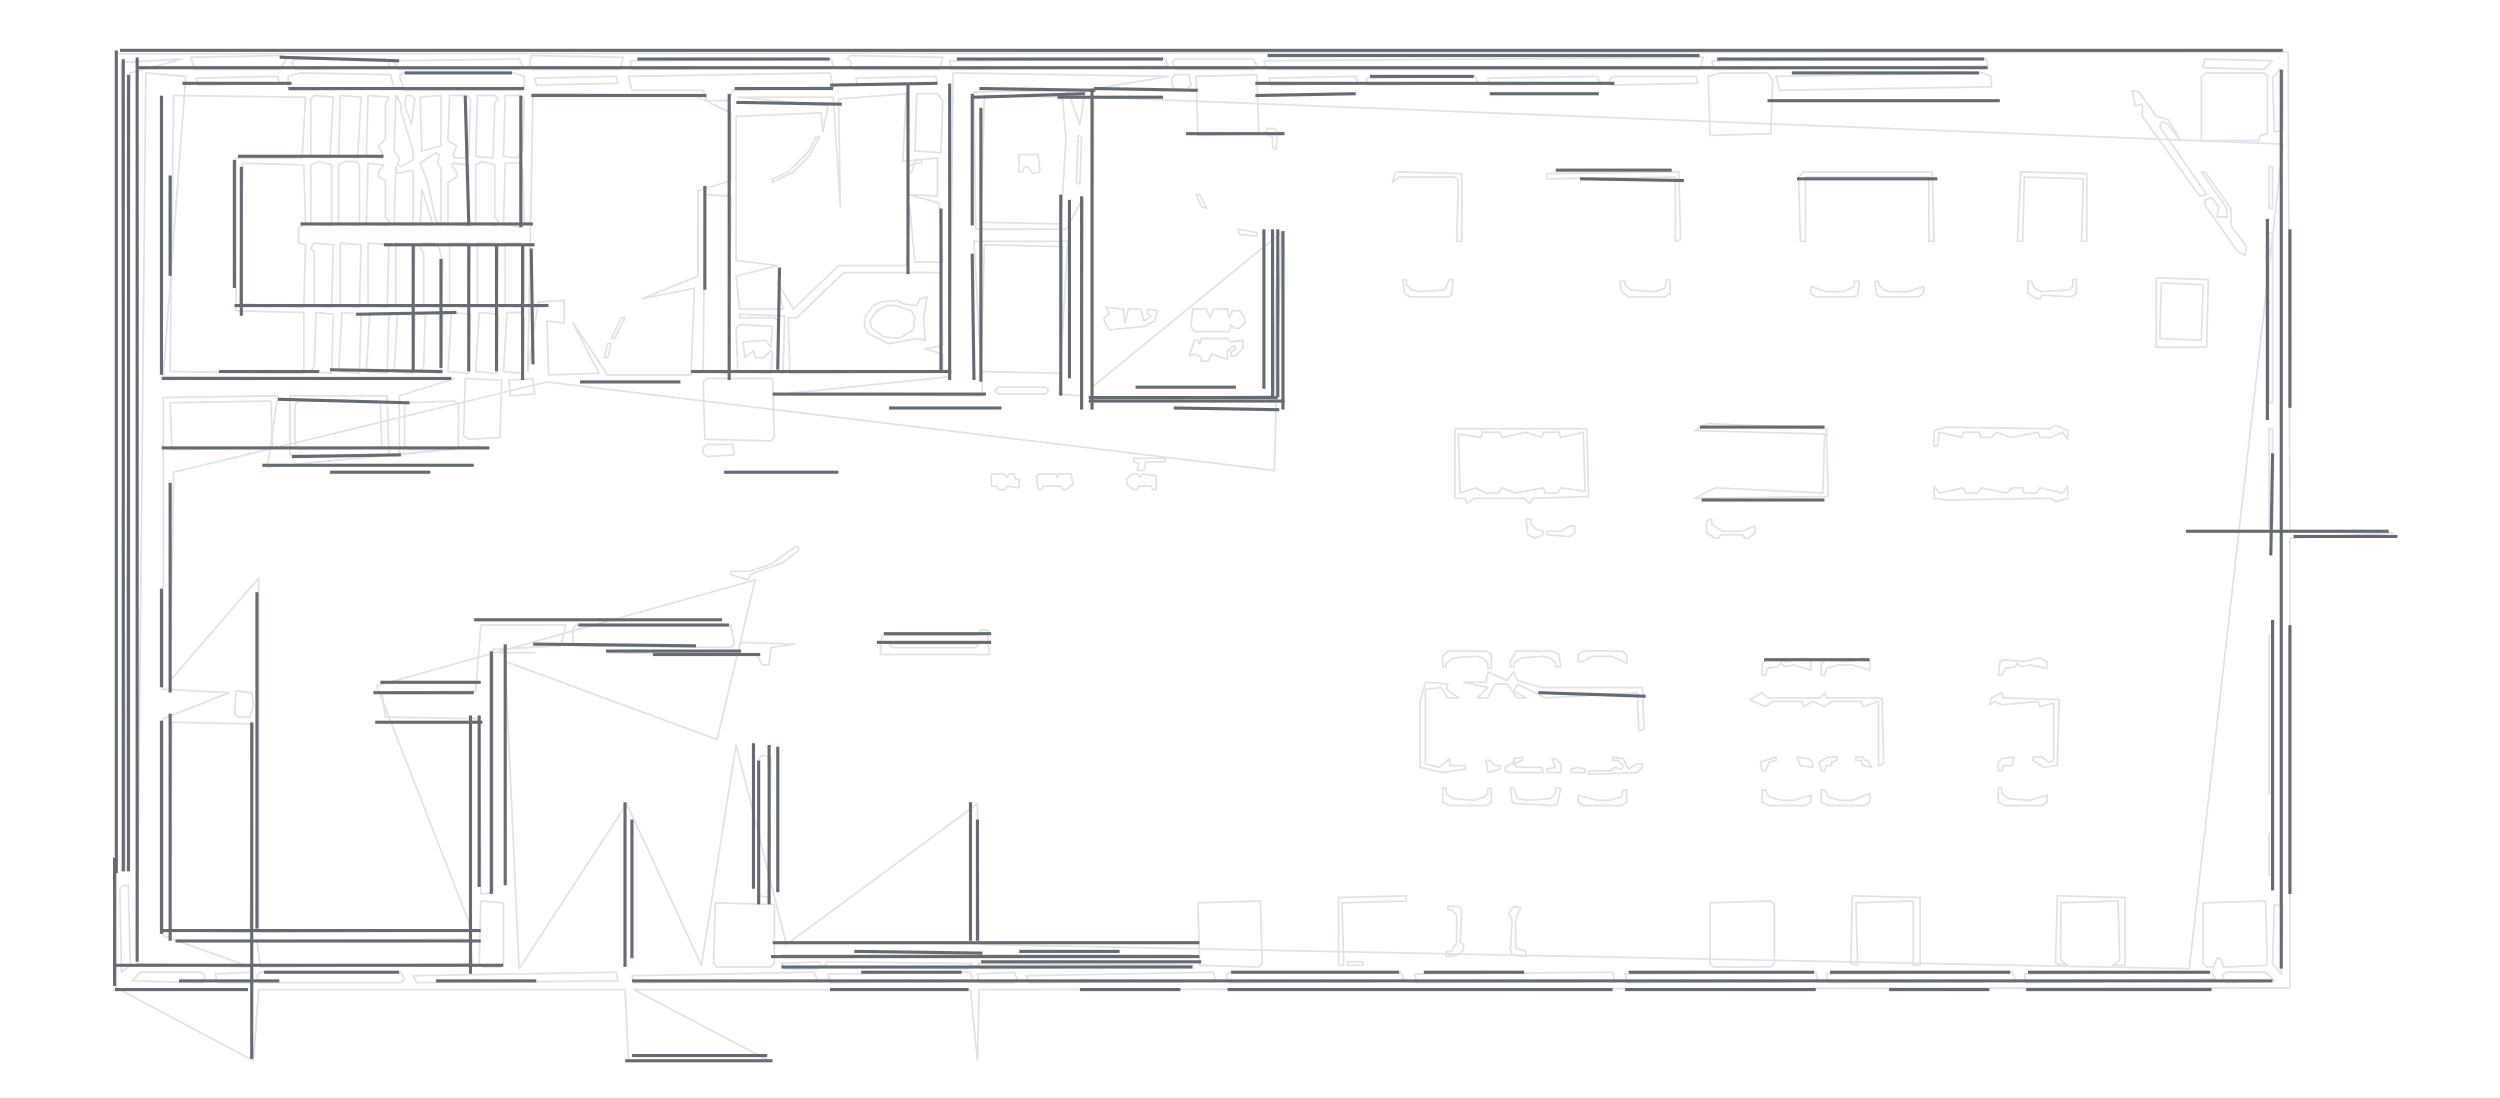
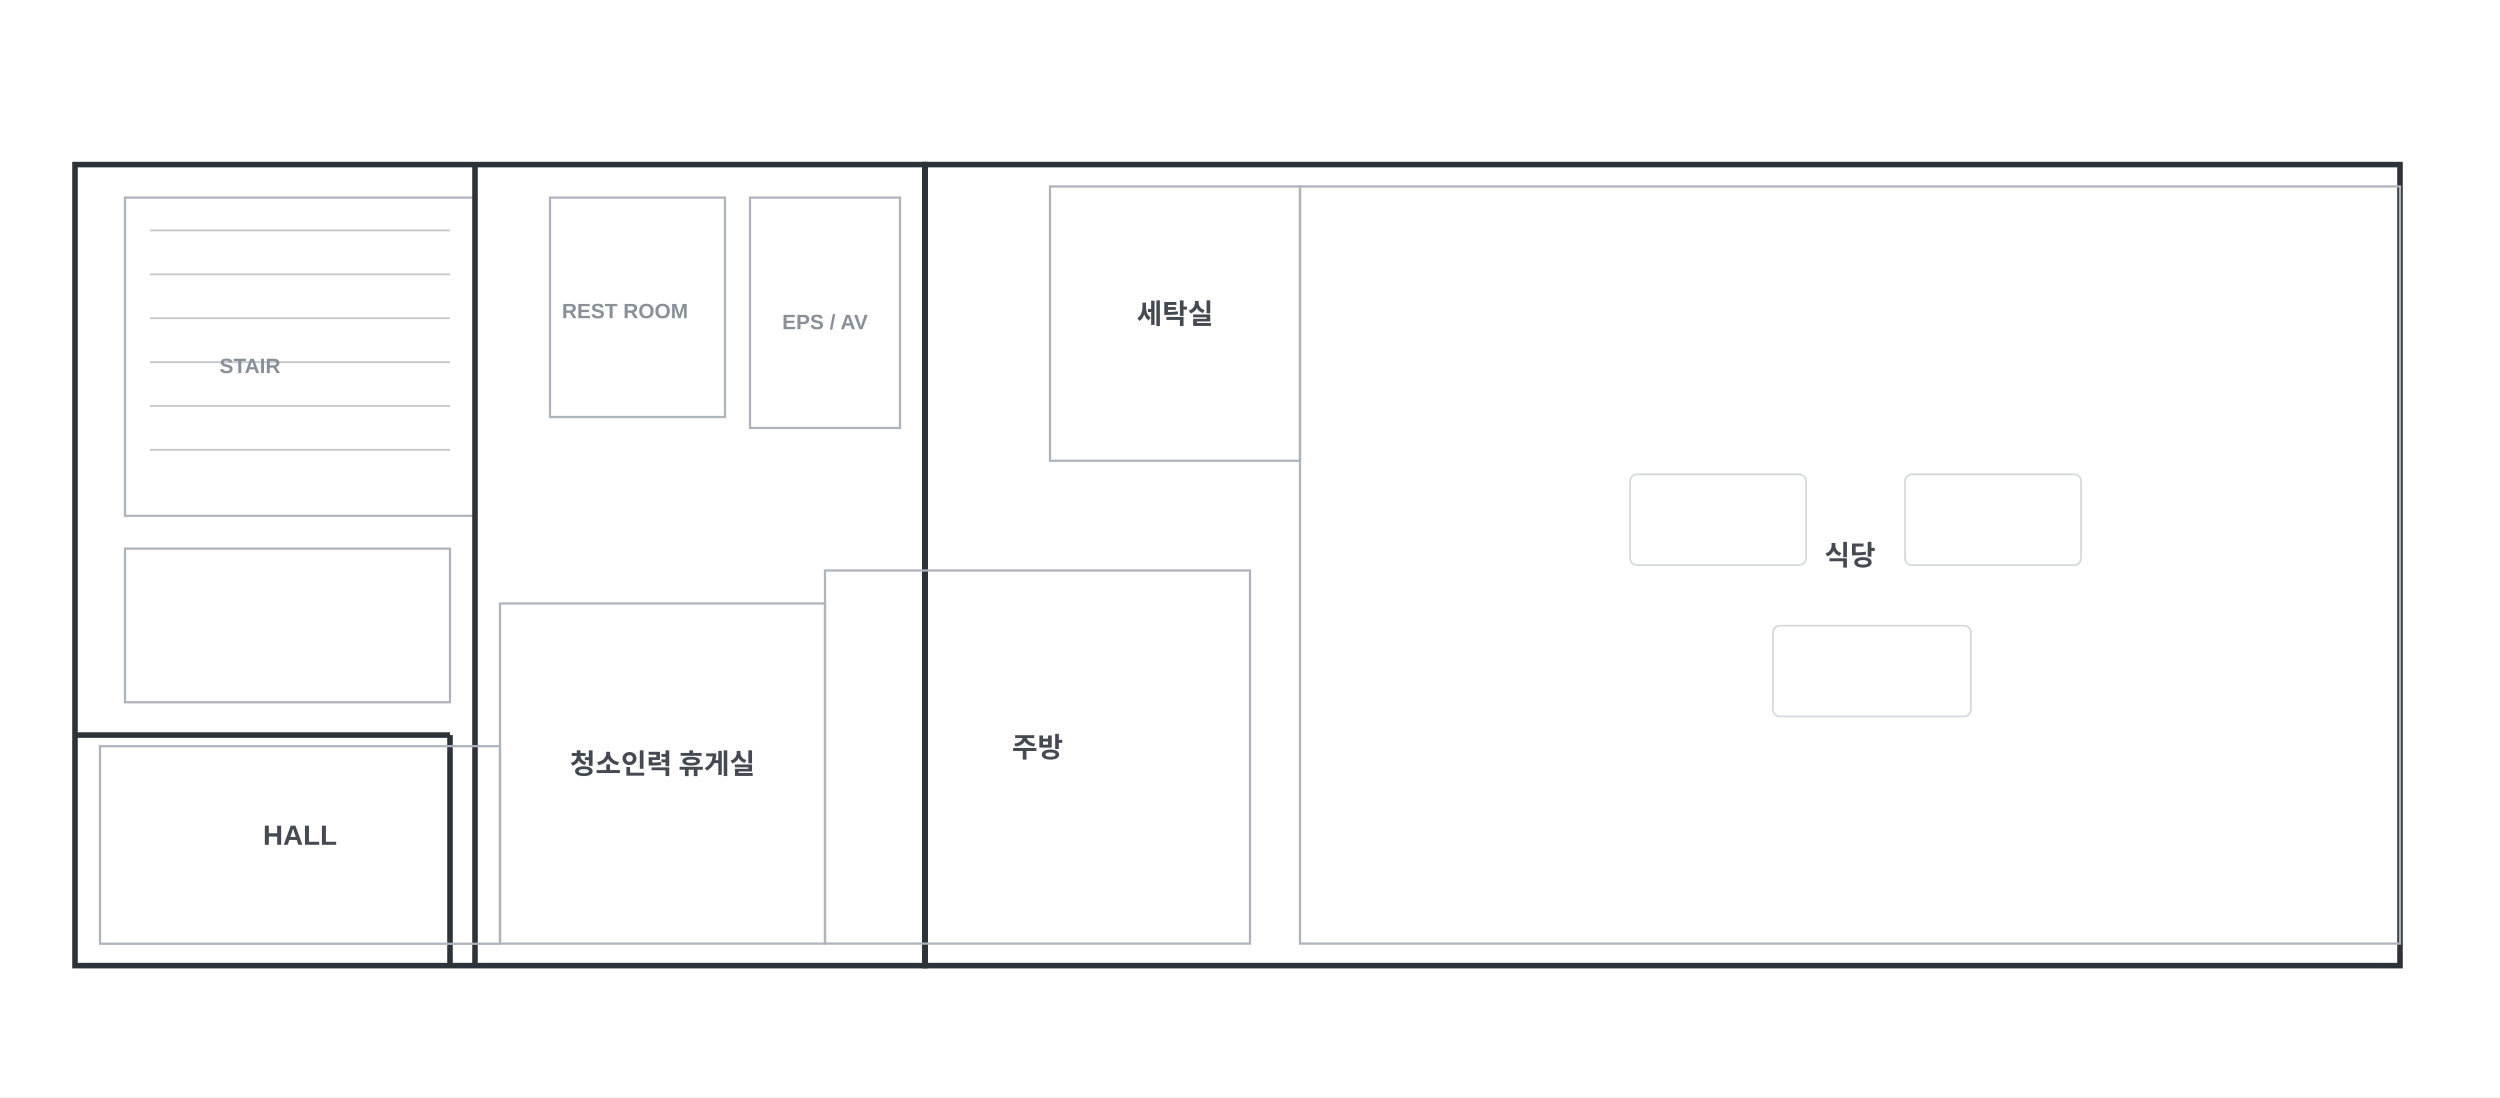
- <svg xmlns="http://www.w3.org/2000/svg" viewBox="0 0 1440 632" preserveAspectRatio="xMidYMid meet" role="img" aria-label="floor plan">
-   <rect width="100%" height="100%" fill="#fff" />
-   <g fill="none" stroke="#dfe2e7" stroke-width="1" vector-effect="non-scaling-stroke" stroke-linejoin="round" stroke-linecap="round">
-     <path d="M 1280,562 L 1282,560 L 1305,560 L 1310,565 L 1282,566 Z" />
-     <path d="M 1166,561 L 1274,560 L 1276,564 L 1167,566 Z" />
-     <path d="M 1052,561 L 1159,560 L 1161,565 L 1053,566 Z" />
-     <path d="M 936,561 L 1046,560 L 1047,565 L 937,566 Z" />
-     <path d="M 815,561 L 929,560 L 930,565 L 816,566 Z" />
-     <path d="M 706,562 L 708,560 L 807,560 L 809,565 L 708,566 Z" />
-     <path d="M 591,562 L 699,560 L 700,565 L 593,566 Z" />
-     <path d="M 563,561 L 584,560 L 586,564 L 584,566 L 564,566 Z" />
-     <path d="M 477,561 L 559,560 L 560,565 L 478,566 Z" />
-     <path d="M 364,562 L 469,560 L 471,565 L 365,566 Z" />
-     <path d="M 238,562 L 355,560 L 356,565 L 240,566 Z" />
-     <path d="M 148,562 L 150,560 L 231,560 L 233,564 L 231,566 L 149,566 Z" />
-     <path d="M 124,561 L 144,560 L 146,564 L 144,566 L 125,566 Z" />
-     <path d="M 76,565 L 81,560 L 116,560 L 118,562 L 117,566 Z" />
-     <path d="M 563,555 L 687,556 L 565,558 Z" />
-     <path d="M 475,557 L 476,554 L 560,555 L 558,558 Z" />
-     <path d="M 450,555 L 472,554 L 473,556 L 471,558 L 452,558 Z" />
-     <path d="M 776,554 L 776,556 L 785,556 L 785,554 Z" />
-     <path d="M 563,550 L 687,550 Z" />
-     <path d="M 450,550 L 560,550 Z" />
-     <path d="M 148,542 L 271,541 L 272,555 L 150,557 Z" />
-     <path d="M 1310,521 L 1315,522 L 1314,561 L 1309,555 Z" />
-     <path d="M 872,522 L 869,526 L 871,530 L 870,546 L 871,550 L 879,551 L 879,548 L 873,546 L 873,529 L 876,523 Z" />
-     <path d="M 840,522 L 834,522 L 834,524 L 836,524 L 839,527 L 839,543 L 836,548 L 833,548 L 833,551 L 840,550 L 843,547 L 843,544 L 841,543 L 842,524 Z" />
-     <path d="M 412,520 L 446,521 L 446,555 L 444,557 L 413,557 L 411,555 Z" />
-     <path d="M 1269,520 L 1305,519 L 1306,556 L 1281,557 L 1279,552 L 1277,552 L 1275,557 L 1271,557 L 1269,555 Z" />
-     <path d="M 985,520 L 1020,519 L 1022,521 L 1022,555 L 1020,557 L 987,557 L 985,555 Z" />
-     <path d="M 690,520 L 726,519 L 727,555 L 725,557 L 691,556 Z" />
-     <path d="M 277,519 L 290,520 L 290,555 L 288,557 L 278,557 L 276,555 Z" />
-     <path d="M 1185,516 L 1184,555 L 1191,556 L 1187,553 L 1187,520 L 1220,519 L 1221,553 L 1217,556 L 1224,556 L 1224,517 Z" />
-     <path d="M 1067,516 L 1066,555 L 1070,556 L 1069,520 L 1102,519 L 1102,556 L 1106,556 L 1106,517 Z" />
-     <path d="M 810,516 L 771,517 L 771,556 L 774,556 L 773,520 L 810,519 Z" />
-     <path d="M 74,510 L 75,556 L 70,560 L 69,512 L 71,510 Z" />
-     <path d="M 1307,480 L 1307,504 L 1309,504 L 1309,480 Z" />
-     <path d="M 1049,455 L 1049,462 L 1053,464 L 1074,464 L 1077,462 L 1077,457 L 1067,461 L 1060,461 L 1053,459 L 1051,455 Z" />
-     <path d="M 1015,455 L 1015,462 L 1019,464 L 1040,464 L 1043,462 L 1043,458 L 1033,461 L 1026,461 L 1019,459 L 1017,455 Z" />
-     <path d="M 937,455 L 935,455 L 934,459 L 927,461 L 920,461 L 909,458 L 909,462 L 912,464 L 934,464 L 937,462 Z" />
-     <path d="M 1151,454 L 1151,462 L 1155,464 L 1176,464 L 1179,462 L 1179,458 L 1169,461 L 1157,460 L 1153,457 L 1153,454 Z" />
-     <path d="M 870,454 L 871,462 L 874,463 L 895,464 L 897,463 L 899,454 L 896,454 L 896,457 L 893,460 L 880,461 L 874,460 L 872,454 Z" />
-     <path d="M 831,454 L 831,462 L 835,464 L 856,464 L 859,462 L 859,454 L 857,454 L 857,457 L 855,459 L 849,461 L 837,460 L 833,457 L 833,454 Z" />
-     <path d="M 913,443 L 909,442 L 905,443 L 905,445 L 913,445 Z" />
-     <path d="M 856,438 L 857,445 L 864,443 L 864,441 L 861,441 L 858,438 Z" />
-     <path d="M 894,437 L 896,442 L 891,443 L 891,445 L 899,445 L 899,440 L 896,437 Z" />
-     <path d="M 1160,436 L 1153,437 L 1151,439 L 1151,444 L 1153,444 L 1154,441 L 1159,441 Z" />
-     <path d="M 1069,436 L 1069,438 L 1072,438 L 1073,441 L 1078,442 L 1076,438 L 1074,438 L 1073,436 Z" />
-     <path d="M 1058,436 L 1053,436 L 1048,439 L 1049,444 L 1051,444 L 1052,441 L 1055,441 L 1055,439 L 1058,438 Z" />
-     <path d="M 1035,436 L 1037,441 L 1044,442 L 1044,439 L 1042,437 Z" />
-     <path d="M 1023,436 L 1014,439 L 1015,444 L 1017,444 L 1019,439 L 1023,438 Z" />
-     <path d="M 915,446 L 943,445 L 946,442 L 946,440 L 943,440 L 938,443 L 935,437 L 929,436 L 929,438 L 932,438 L 935,441 L 934,443 L 930,442 L 928,444 L 915,444 Z" />
-     <path d="M 867,442 L 867,444 L 869,445 L 889,445 L 888,442 L 874,442 L 872,440 L 877,438 L 877,436 L 872,437 L 872,439 Z" />
-     <path d="M 439,435 L 444,436 L 443,517 L 437,516 L 437,437 Z" />
-     <path d="M 99,416 L 146,417 L 144,537 L 98,536 Z" />
-     <path d="M 1147,402 L 1146,406 L 1149,404 L 1153,406 L 1174,404 L 1175,407 L 1183,405 L 1183,438 L 1180,439 L 1176,436 L 1171,436 L 1171,438 L 1177,442 L 1185,441 L 1186,403 L 1154,402 L 1153,399 Z" />
-     <path d="M 1008,403 L 1017,407 L 1021,404 L 1038,404 L 1039,407 L 1044,404 L 1051,407 L 1055,404 L 1072,404 L 1073,407 L 1082,404 L 1082,441 L 1085,440 L 1084,402 L 1052,402 L 1051,399 L 1048,402 L 1018,402 L 1015,399 Z" />
-     <path d="M 136,398 L 145,399 L 146,406 L 144,413 L 137,413 L 135,411 Z" />
-     <path d="M 821,393 L 818,404 L 818,442 L 831,445 L 844,443 L 844,441 L 835,441 L 835,437 L 829,442 L 821,440 L 821,397 L 830,396 L 834,402 L 840,402 L 833,397 L 834,394 Z" />
-     <path d="M 843,393 L 857,396 L 851,402 L 857,402 L 861,394 L 868,394 L 874,402 L 879,402 L 872,398 L 874,394 L 890,402 L 943,399 L 944,421 L 947,420 L 946,396 L 888,396 L 874,392 L 872,387 L 868,392 L 857,387 L 856,393 Z" />
-     <path d="M 1179,381 L 1175,379 L 1165,381 L 1154,380 L 1152,381 L 1151,389 L 1153,389 L 1155,385 L 1161,384 L 1162,382 L 1164,384 L 1169,383 L 1179,385 Z" />
-     <path d="M 1077,381 L 1073,379 L 1064,381 L 1052,380 L 1049,382 L 1049,389 L 1051,389 L 1052,385 L 1059,383 L 1067,383 L 1077,386 Z" />
-     <path d="M 1043,381 L 1039,379 L 1029,381 L 1018,380 L 1015,382 L 1015,389 L 1017,389 L 1018,385 L 1024,384 L 1026,382 L 1028,384 L 1033,383 L 1043,386 Z" />
-     <path d="M 288,376 L 308,376 Z" />
-     <path d="M 909,377 L 909,381 L 912,381 L 917,378 L 928,378 L 937,382 L 937,377 L 934,375 L 912,375 Z" />
-     <path d="M 870,381 L 870,384 L 872,384 L 872,382 L 876,379 L 889,378 L 893,379 L 896,382 L 896,384 L 899,384 L 898,377 L 894,375 L 873,375 Z" />
-     <path d="M 831,378 L 831,384 L 833,384 L 833,382 L 837,379 L 850,378 L 854,379 L 857,382 L 857,385 L 859,385 L 859,377 L 856,375 L 834,375 Z" />
-     <path d="M 512,371 L 564,371 L 562,373 L 514,373 Z" />
-     <path d="M 458,371 L 444,373 L 443,383 L 439,383 L 436,377 L 350,376 L 425,375 L 427,370 Z" />
-     <path d="M 1307,366 L 1307,457 L 1309,457 L 1309,366 Z" />
-     <path d="M 569,363 L 565,363 L 563,366 L 508,366 L 507,377 L 570,377 Z" />
-     <path d="M 330,362 L 332,360 L 421,360 L 423,371 L 421,373 L 333,372 L 330,370 Z" />
-     <path d="M 326,360 L 323,372 L 284,374 L 284,514 L 277,515 L 276,414 L 222,413 L 220,399 L 274,398 L 277,360 Z" />
-     <path d="M 460,315 L 458,315 L 444,325 L 432,329 L 421,329 L 421,331 L 431,334 L 432,331 L 451,324 L 460,317 Z" />
-     <path d="M 907,303 L 904,303 L 899,306 L 891,306 L 891,308 L 904,309 L 907,307 Z" />
-     <path d="M 983,300 L 983,307 L 988,310 L 990,310 L 991,308 L 1004,308 L 1005,310 L 1007,310 L 1011,307 L 1011,303 L 1003,306 L 992,306 L 986,302 L 986,299 Z" />
-     <path d="M 879,299 L 880,308 L 884,310 L 889,308 L 889,306 L 885,305 L 882,302 L 882,299 Z" />
-     <path d="M 1114,280 L 1114,287 L 1121,288 L 1181,287 L 1184,289 L 1191,287 L 1191,280 L 1188,284 L 1175,281 L 1173,284 L 1166,284 L 1165,281 L 1159,281 L 1156,284 L 1141,281 L 1139,284 L 1132,284 L 1131,281 L 1117,284 Z" />
-     <path d="M 649,276 L 649,279 L 653,282 L 655,282 L 656,280 L 663,280 L 664,282 L 666,282 L 666,274 L 658,273 L 657,275 L 655,273 L 652,273 Z" />
-     <path d="M 597,275 L 598,282 L 600,282 L 601,280 L 611,280 L 612,282 L 614,282 L 618,279 L 617,273 L 610,273 L 609,275 L 608,273 L 598,273 Z" />
-     <path d="M 571,273 L 571,280 L 574,280 L 575,282 L 579,282 L 580,280 L 587,281 L 587,276 L 585,276 L 584,273 L 581,273 L 580,275 L 578,273 Z" />
-     <path d="M 653,264 L 653,266 L 656,267 L 655,271 L 659,271 L 660,266 L 671,266 L 671,264 Z" />
-     <path d="M 405,258 L 407,256 L 422,256 L 423,262 L 407,263 L 405,261 Z" />
-     <path d="M 840,250 L 853,252 L 854,249 L 864,249 L 865,252 L 879,249 L 888,252 L 889,249 L 898,249 L 899,252 L 912,249 L 913,283 L 899,281 L 897,284 L 890,284 L 889,281 L 873,284 L 865,281 L 863,284 L 856,284 L 850,281 L 841,284 Z" />
-     <path d="M 1307,247 L 1307,303 L 1309,303 L 1309,247 Z" />
-     <path d="M 1191,248 L 1184,245 L 1181,247 L 1121,246 L 1114,248 L 1114,257 L 1116,257 L 1117,249 L 1130,252 L 1131,249 L 1140,249 L 1141,252 L 1147,252 L 1150,249 L 1158,252 L 1174,249 L 1175,252 L 1181,252 L 1188,249 L 1191,253 Z" />
-     <path d="M 838,247 L 838,287 L 844,287 L 845,290 L 849,287 L 878,287 L 881,290 L 883,287 L 915,286 L 914,247 Z" />
-     <path d="M 976,248 L 1051,250 L 1050,284 L 988,281 L 976,287 L 1053,286 L 1052,247 L 984,244 Z" />
-     <path d="M 233,232 L 262,231 L 264,233 L 264,257 L 262,259 L 235,259 L 233,257 Z" />
-     <path d="M 170,233 L 172,231 L 219,231 L 220,258 L 172,259 L 170,256 Z" />
-     <path d="M 98,232 L 156,231 L 157,258 L 99,259 Z" />
-     <path d="M 167,228 L 167,262 L 224,262 L 223,228 Z" />
-     <path d="M 573,225 L 575,223 L 602,223 L 604,225 L 602,227 L 575,227 Z" />
-     <path d="M 405,220 L 407,218 L 445,218 L 446,252 L 444,254 L 406,253 Z" />
-     <path d="M 293,219 L 307,218 L 308,227 L 294,228 Z" />
-     <path d="M 268,218 L 289,219 L 288,252 L 270,253 L 267,251 Z" />
-     <path d="M 352,198 L 350,198 L 348,206 L 350,206 Z" />
-     <path d="M 685,205 L 689,204 L 692,206 L 692,208 L 696,208 L 698,204 L 707,207 L 707,202 L 711,199 L 712,201 L 709,203 L 709,205 L 712,205 L 716,200 L 716,196 L 709,197 L 707,195 L 692,195 L 691,198 L 690,196 L 688,196 Z" />
-     <path d="M 426,187 L 445,188 L 444,200 L 441,196 L 428,197 L 429,206 L 434,202 L 435,206 L 440,206 L 444,202 L 445,203 L 444,215 L 425,214 L 424,189 Z" />
-     <path d="M 360,183 L 358,183 L 352,195 L 354,195 Z" />
-     <path d="M 426,181 L 452,182 L 451,215 L 448,214 L 448,185 L 446,183 L 426,183 Z" />
-     <path d="M 292,180 L 299,180 L 302,183 L 301,215 L 290,214 Z" />
-     <path d="M 276,180 L 287,181 L 286,215 L 274,214 Z" />
-     <path d="M 260,180 L 271,181 L 270,215 L 258,214 Z" />
-     <path d="M 245,180 L 255,181 L 254,215 L 242,214 L 244,211 Z" />
-     <path d="M 229,180 L 239,181 L 238,215 L 227,214 Z" />
-     <path d="M 213,180 L 224,181 L 223,215 L 211,214 Z" />
-     <path d="M 197,180 L 208,181 L 207,215 L 195,214 Z" />
-     <path d="M 182,180 L 192,181 L 191,215 L 179,214 L 181,211 Z" />
-     <path d="M 686,188 L 688,191 L 708,191 L 709,187 L 711,189 L 714,189 L 717,186 L 717,183 L 714,179 L 710,179 L 708,183 L 707,178 L 699,178 L 697,183 L 695,178 L 687,178 Z" />
-     <path d="M 636,185 L 639,190 L 659,188 L 665,185 L 667,179 L 661,178 L 661,181 L 663,182 L 659,185 L 657,178 L 650,178 L 648,186 L 647,178 L 637,177 L 639,181 L 636,183 Z" />
-     <path d="M 501,185 L 505,179 L 511,176 L 516,176 L 525,179 L 527,183 L 526,190 L 518,195 L 509,194 L 502,189 Z" />
-     <path d="M 534,171 L 530,172 L 528,176 L 520,175 L 517,173 L 507,174 L 503,176 L 498,183 L 498,188 L 500,192 L 512,198 L 528,195 L 533,196 L 532,184 Z" />
-     <path d="M 1245,163 L 1269,164 L 1268,196 L 1244,195 Z" />
-     <path d="M 1080,162 L 1081,170 L 1083,171 L 1105,171 L 1108,169 L 1108,165 L 1099,168 L 1088,168 L 1085,167 L 1082,164 L 1082,162 Z" />
-     <path d="M 1071,162 L 1068,162 L 1068,165 L 1062,168 L 1052,168 L 1043,165 L 1043,169 L 1046,171 L 1068,171 L 1070,170 Z" />
-     <path d="M 1196,161 L 1194,161 L 1194,165 L 1192,167 L 1176,168 L 1172,166 L 1170,162 L 1168,162 L 1168,169 L 1173,172 L 1175,172 L 1176,170 L 1193,171 L 1196,169 Z" />
-     <path d="M 962,169 L 962,161 L 960,161 L 959,166 L 953,168 L 939,167 L 936,164 L 936,162 L 933,162 L 934,168 L 938,171 L 959,171 Z" />
-     <path d="M 808,161 L 809,169 L 812,171 L 834,171 L 836,170 L 837,161 L 835,161 L 832,167 L 818,168 L 813,167 L 810,164 L 810,161 Z" />
-     <path d="M 1242,160 L 1242,200 L 1271,200 L 1272,161 Z" />
-     <path d="M 454,183 L 459,183 L 486,157 L 542,157 L 543,199 L 533,201 L 543,204 L 543,214 L 455,215 Z" />
-     <path d="M 567,141 L 612,142 L 611,215 L 565,214 Z" />
-     <path d="M 736,141 L 734,231 L 628,230 L 733,228 Z" />
-     <path d="M 291,140 L 300,140 L 302,142 L 302,173 L 298,177 L 291,176 Z" />
-     <path d="M 275,140 L 285,140 L 287,142 L 286,177 L 275,176 Z" />
-     <path d="M 259,140 L 269,140 L 271,142 L 270,177 L 259,176 Z" />
-     <path d="M 243,140 L 250,140 L 253,143 L 255,152 L 254,177 L 244,176 L 244,146 L 242,143 Z" />
-     <path d="M 228,140 L 239,141 L 238,177 L 228,176 Z" />
-     <path d="M 212,140 L 224,141 L 223,177 L 212,176 Z" />
-     <path d="M 196,140 L 208,141 L 207,177 L 196,176 Z" />
-     <path d="M 181,140 L 192,141 L 191,177 L 181,176 L 181,145 L 179,143 Z" />
-     <path d="M 1307,134 L 1307,232 L 1309,232 L 1309,134 Z" />
-     <path d="M 713,132 L 714,135 L 724,136 L 724,134 Z" />
-     <path d="M 406,112 L 421,113 L 420,215 L 405,214 Z" />
-     <path d="M 689,112 L 692,119 L 695,120 L 691,112 Z" />
-     <path d="M 243,109 L 249,128 L 248,130 L 242,129 Z" />
-     <path d="M 1268,99 L 1282,119 L 1283,125 L 1277,125 L 1278,119 L 1274,114 L 1270,115 L 1270,118 L 1289,145 L 1293,147 L 1294,142 L 1285,130 L 1285,120 L 1270,99 Z" />
-     <path d="M 1164,99 L 1162,139 L 1165,139 L 1166,102 L 1200,103 L 1199,139 L 1202,139 L 1202,100 Z" />
-     <path d="M 1036,102 L 1037,139 L 1040,139 L 1040,102 L 1111,102 L 1111,139 L 1114,139 L 1113,99 L 1039,99 Z" />
-     <path d="M 891,100 L 891,103 L 965,102 L 965,139 L 968,138 L 967,99 Z" />
-     <path d="M 804,99 L 802,105 L 806,102 L 838,102 L 840,104 L 839,139 L 842,139 L 842,100 Z" />
-     <path d="M 228,96 L 229,100 L 237,98 L 238,99 L 238,130 L 227,129 Z" />
-     <path d="M 1307,96 L 1307,120 L 1309,120 L 1309,96 Z" />
-     <path d="M 291,94 L 299,94 L 301,97 L 302,129 L 300,131 L 290,129 Z" />
-     <path d="M 261,94 L 270,95 L 270,130 L 258,129 L 258,105 L 263,102 L 263,99 L 260,95 Z" />
-     <path d="M 212,94 L 221,95 L 218,99 L 218,102 L 222,104 L 222,125 L 224,127 L 223,130 L 211,129 Z" />
-     <path d="M 278,93 L 285,95 L 285,125 L 287,127 L 286,130 L 274,129 L 274,95 Z" />
-     <path d="M 199,93 L 205,93 L 207,95 L 207,130 L 195,129 L 195,95 Z" />
-     <path d="M 184,93 L 191,95 L 191,130 L 179,129 L 179,95 Z" />
-     <path d="M 140,94 L 175,95 L 176,129 L 172,131 L 172,140 L 176,141 L 175,177 L 138,175 Z" />
-     <path d="M 531,92 L 527,92 L 527,94 L 523,96 L 523,99 L 525,99 L 527,94 L 531,94 Z" />
-     <path d="M 587,89 L 587,99 L 589,99 L 590,96 L 592,96 L 595,100 L 599,99 L 598,89 Z" />
-     <path d="M 251,88 L 253,89 L 252,94 L 254,97 L 254,130 L 251,127 L 246,104 L 242,94 Z" />
-     <path d="M 621,78 L 623,79 L 622,106 L 620,105 Z" />
-     <path d="M 472,79 L 470,79 L 466,87 L 454,99 L 445,103 L 445,105 L 457,99 L 466,90 Z" />
-     <path d="M 730,74 L 734,74 L 736,76 L 735,86 L 733,85 L 733,79 L 729,77 Z" />
-     <path d="M 567,55 L 612,56 L 614,80 L 611,129 L 565,128 Z" />
-     <path d="M 291,55 L 300,55 L 302,57 L 301,87 L 298,91 L 290,90 Z" />
-     <path d="M 275,55 L 285,55 L 287,57 L 285,59 L 284,91 L 274,90 Z" />
-     <path d="M 259,55 L 269,55 L 271,57 L 270,89 L 268,91 L 262,91 L 261,89 L 263,84 L 258,81 Z" />
-     <path d="M 254,55 L 254,84 L 243,87 L 242,56 Z" />
-     <path d="M 234,55 L 237,55 L 239,57 L 237,72 L 233,60 Z" />
-     <path d="M 228,55 L 231,60 L 231,64 L 238,87 L 238,92 L 231,96 L 229,95 L 230,91 L 227,87 Z" />
-     <path d="M 212,55 L 224,56 L 222,60 L 222,80 L 218,84 L 221,90 L 220,91 L 211,90 Z" />
-     <path d="M 196,55 L 208,56 L 206,91 L 195,90 Z" />
-     <path d="M 181,55 L 192,56 L 190,91 L 179,90 L 179,57 Z" />
-     <path d="M 528,54 L 540,54 L 543,58 L 542,88 L 527,87 Z" />
-     <path d="M 522,54 L 520,93 L 540,91 L 540,113 L 523,112 L 541,117 L 543,151 L 527,151 L 524,119 L 522,153 L 483,153 L 457,178 L 448,163 L 451,178 L 426,178 L 424,159 L 448,153 L 424,150 L 424,67 L 473,65 L 474,76 L 477,61 L 425,56 L 480,56 L 484,119 L 483,57 Z" />
-     <path d="M 307,54 L 400,55 L 421,65 L 421,104 L 402,110 L 402,159 L 370,172 L 400,166 L 398,216 L 350,216 L 330,186 L 345,215 L 316,216 L 315,185 L 325,186 L 325,173 L 310,174 L 304,214 Z" />
-     <path d="M 100,55 L 176,56 L 174,91 L 136,91 L 136,179 L 175,180 L 175,215 L 98,214 Z" />
-     <path d="M 1228,52 L 1230,61 L 1234,60 L 1234,67 L 1267,113 L 1271,112 L 1244,73 L 1245,70 L 1248,71 L 1256,81 L 1249,69 L 1242,67 L 1232,53 Z" />
-     <path d="M 927,46 L 929,44 L 977,44 L 978,48 L 928,49 Z" />
-     <path d="M 857,45 L 920,44 L 922,48 L 858,49 Z" />
-     <path d="M 787,45 L 850,44 L 851,48 L 788,49 Z" />
-     <path d="M 731,45 L 781,44 L 782,48 L 732,49 Z" />
-     <path d="M 493,45 L 539,44 L 540,48 L 494,49 Z" />
-     <path d="M 308,45 L 355,44 L 356,48 L 309,49 Z" />
-     <path d="M 113,45 L 160,44 L 161,48 L 114,49 Z" />
-     <path d="M 1268,44 L 1271,42 L 1304,42 L 1306,44 L 1306,77 L 1302,78 L 1301,81 L 1268,81 Z" />
-     <path d="M 1023,44 L 1142,42 L 1147,44 L 1147,50 L 1025,52 Z" />
-     <path d="M 984,44 L 991,42 L 1018,42 L 1021,46 L 1020,77 L 985,78 Z" />
-     <path d="M 724,43 L 725,77 L 690,78 L 689,44 Z" />
-     <path d="M 677,43 L 685,43 L 686,49 L 683,52 L 677,52 L 675,49 L 675,45 Z" />
-     <path d="M 673,44 L 625,52 L 622,72 L 615,52 L 561,53 L 562,132 L 614,132 L 624,114 L 623,228 L 610,227 L 615,139 L 561,139 L 566,228 L 450,227 L 547,217 L 549,42 Z" />
-     <path d="M 362,44 L 478,42 L 480,50 L 422,52 L 420,58 L 407,58 L 405,52 L 364,52 Z" />
-     <path d="M 230,44 L 232,42 L 296,42 L 302,44 L 302,50 L 300,52 L 233,52 Z" />
-     <path d="M 166,44 L 173,42 L 225,43 L 227,51 L 168,52 L 166,50 Z" />
-     <path d="M 84,42 L 107,44 L 94,217 L 262,218 L 230,228 L 230,262 L 276,257 L 154,269 L 160,228 L 94,229 L 94,397 L 132,399 L 94,414 L 94,539 L 144,557 L 79,555 Z" />
-     <path d="M 1313,40 L 1315,41 L 1315,75 L 1310,76 L 1309,45 Z" />
-     <path d="M 1269,39 L 1270,34 L 1309,35 L 1304,40 Z" />
-     <path d="M 1315,83 L 1261,558 L 564,544 L 563,463 L 453,544 L 424,429 L 404,556 L 361,463 L 299,558 L 291,381 L 413,426 L 435,334 L 217,395 L 272,536 L 149,537 L 149,333 L 98,392 L 100,272 L 315,220 L 734,271 L 738,134 L 629,223 L 630,56 Z" />
-     <path d="M 986,35 L 1144,34 L 1145,38 L 987,40 Z" />
-     <path d="M 675,36 L 677,34 L 722,34 L 724,38 L 722,40 L 677,40 Z" />
-     <path d="M 547,35 L 671,34 L 673,38 L 548,40 Z" />
-     <path d="M 363,35 L 479,34 L 480,39 L 364,40 Z" />
-     <path d="M 227,35 L 299,34 L 301,38 L 299,40 L 229,40 Z" />
-     <path d="M 168,36 L 170,34 L 222,34 L 224,36 L 224,39 L 170,40 Z" />
-     <path d="M 105,34 L 75,42 L 72,502 L 70,36 Z" />
-     <path d="M 728,35 L 981,33 L 979,40 L 730,40 Z" />
-     <path d="M 488,34 L 490,32 L 543,33 L 541,40 L 492,40 L 490,38 L 490,35 Z" />
-     <path d="M 305,37 L 306,32 L 359,33 L 357,40 L 307,40 Z" />
-     <path d="M 110,33 L 163,32 L 165,34 L 161,40 L 112,40 Z" />
-     <path d="M 67,31 L 67,569 L 146,611 L 149,570 L 360,570 L 362,611 L 443,611 L 365,570 L 559,570 L 563,611 L 564,570 L 1319,569 L 1319,310 L 1379,307 L 1319,306 L 1318,30 Z" />
+ <svg xmlns="http://www.w3.org/2000/svg" viewBox="0 0 1440 632" preserveAspectRatio="xMidYMid meet" role="img" aria-label="13층 평면도" data-floor="13">
+   <style>
+     .bg{fill:#fff}.wallbox{fill:none;stroke:#2e3239;stroke-width:3.2;vector-effect:non-scaling-stroke}.minorbox{fill:none;stroke:#aeb4bc;stroke-width:1.3;vector-effect:non-scaling-stroke}.wall{stroke:#2e3239;stroke-width:3.2;vector-effect:non-scaling-stroke}.minor{stroke:#c5c9cf;stroke-width:1.1;vector-effect:non-scaling-stroke}.furniture{fill:none;stroke:#d4d7dc;stroke-width:1;vector-effect:non-scaling-stroke}.floor-zone{cursor:pointer;outline:none}.floor-zone-hit{fill:#232176;fill-opacity:0;stroke:transparent;stroke-width:1;transition:fill-opacity .14s ease,stroke .14s ease}.floor-zone:hover .floor-zone-hit,.floor-zone:focus .floor-zone-hit{fill-opacity:.055;stroke:#232176;stroke-width:1.2}.floor-zone.is-selected .floor-zone-hit{fill-opacity:.105;stroke:#232176;stroke-width:2}.zone-label{font:700 16px Arial,sans-serif;fill:#454a52;pointer-events:none;text-anchor:middle}.zone-sub{font:600 11px Arial,sans-serif;fill:#8a9098;pointer-events:none;text-anchor:middle}.core-label{font:700 12px Arial,sans-serif;fill:#8a9098}.zone-treatment.is-selected .floor-zone-hit{fill-opacity:.11}.zone-waiting.is-selected .floor-zone-hit{fill-opacity:.08}
+     </style>
+   <rect class="bg" width="100%" height="100%" />
+   <rect class="wallbox" x="43.2" y="94.8" width="489.6" height="461.4" rx="0" />
+   <rect class="minorbox" x="72.0" y="113.8" width="201.6" height="183.3" rx="0" />
+   <line class="minor" x1="86.4" y1="132.7" x2="259.2" y2="132.7" />
+   <line class="minor" x1="86.4" y1="158.0" x2="259.2" y2="158.0" />
+   <line class="minor" x1="86.4" y1="183.3" x2="259.2" y2="183.3" />
+   <line class="minor" x1="86.4" y1="208.6" x2="259.2" y2="208.6" />
+   <line class="minor" x1="86.4" y1="233.8" x2="259.2" y2="233.8" />
+   <line class="minor" x1="86.4" y1="259.1" x2="259.2" y2="259.1" />
+   <rect class="minorbox" x="316.8" y="113.8" width="100.8" height="126.4" rx="0" />
+   <rect class="minorbox" x="432.0" y="113.8" width="86.4" height="132.7" rx="0" />
+   <rect class="minorbox" x="72.0" y="316.0" width="187.2" height="88.5" rx="0" />
+   <line class="wall" x1="273.6" y1="94.8" x2="273.6" y2="556.2" />
+   <line class="wall" x1="532.8" y1="94.8" x2="532.8" y2="556.2" />
+   <line class="wall" x1="43.2" y1="423.4" x2="259.2" y2="423.4" />
+   <line class="wall" x1="259.2" y1="423.4" x2="259.2" y2="556.2" />
+   <rect class="wallbox" x="532.8" y="94.8" width="849.6" height="461.4" rx="0" />
+   <rect class="minorbox" x="57.6" y="429.8" width="230.4" height="113.8" />
+   <rect class="minorbox" x="288.0" y="347.6" width="187.2" height="195.9" />
+   <rect class="minorbox" x="475.2" y="328.6" width="244.8" height="214.9" />
+   <rect class="minorbox" x="604.8" y="107.4" width="144.0" height="158.0" />
+   <rect class="minorbox" x="748.8" y="107.4" width="633.6" height="436.1" />
+   <rect class="furniture" x="938.9" y="273.2" width="101.4" height="52.3" rx="4" />
+   <rect class="furniture" x="1097.3" y="273.2" width="101.4" height="52.3" rx="4" />
+   <rect class="furniture" x="1021.2" y="360.4" width="114.0" height="52.3" rx="4" />
+   <g class="floor-zone zone-common" tabindex="0" role="button" data-zone-key="hall" data-zone-label="HALL" data-zone-type="common" data-zone-bounds="4,68,16,18" aria-label="HALL">
+     <path class="floor-zone-hit" d="M 57.6 429.8 H 288.0 V 543.5 H 57.6 Z" />
+     <text class="zone-label" x="172.8" y="486.6">HALL</text>
  </g>
-   <g fill="none" stroke="#666b73" stroke-width="1.8" vector-effect="non-scaling-stroke" stroke-linecap="square">
-     <line x1="70" y1="29" x2="1314" y2="29" />
-     <line x1="80" y1="39" x2="1144" y2="39" />
-     <line x1="365" y1="565" x2="1308" y2="565" />
-     <line x1="79" y1="553" x2="79" y2="34" />
-     <line x1="1314" y1="557" x2="1314" y2="41" />
-     <line x1="67" y1="502" x2="67" y2="30" />
-     <line x1="71" y1="501" x2="71" y2="35" />
-     <line x1="74" y1="501" x2="74" y2="44" />
-     <line x1="731" y1="32" x2="978" y2="32" />
-     <line x1="445" y1="551" x2="690" y2="551" />
-     <line x1="446" y1="543" x2="690" y2="543" />
-     <line x1="451" y1="557" x2="686" y2="557" />
-     <line x1="66" y1="556" x2="289" y2="556" />
-     <line x1="708" y1="570" x2="928" y2="570" />
-     <line x1="148" y1="534" x2="148" y2="342" />
-     <line x1="145" y1="609" x2="145" y2="417" />
-     <line x1="94" y1="258" x2="281" y2="258" />
-     <line x1="629" y1="235" x2="629" y2="52" />
-     <line x1="94" y1="536" x2="276" y2="536" />
-     <line x1="136" y1="176" x2="315" y2="176" />
-     <line x1="102" y1="542" x2="276" y2="542" />
-     <line x1="547" y1="218" x2="547" y2="49" />
-     <line x1="94" y1="218" x2="259" y2="218" />
-     <line x1="420" y1="218" x2="420" y2="55" />
-     <line x1="93" y1="215" x2="93" y2="56" />
-     <line x1="565" y1="219" x2="565" y2="63" />
-     <line x1="1309" y1="512" x2="1309" y2="358" />
-     <line x1="1319" y1="514" x2="1319" y2="361" />
-     <line x1="990" y1="34" x2="1142" y2="34" />
-     <line x1="724" y1="48" x2="872" y2="48" />
-     <line x1="399" y1="214" x2="547" y2="214" />
-     <line x1="271" y1="560" x2="271" y2="413" />
-     <line x1="274" y1="357" x2="415" y2="357" />
-     <line x1="283" y1="514" x2="283" y2="376" />
-     <line x1="291" y1="509" x2="291" y2="372" />
-     <line x1="167" y1="51" x2="301" y2="51" />
-     <line x1="1019" y1="58" x2="1151" y2="58" />
-     <line x1="174" y1="129" x2="306" y2="129" />
-     <line x1="98" y1="541" x2="98" y2="412" />
-     <line x1="566" y1="554" x2="691" y2="554" />
-     <line x1="623" y1="235" x2="623" y2="114" />
-     <line x1="446" y1="227" x2="567" y2="227" />
-     <line x1="93" y1="537" x2="93" y2="416" />
-     <line x1="152" y1="268" x2="272" y2="268" />
-     <line x1="98" y1="398" x2="98" y2="279" />
-     <line x1="552" y1="34" x2="669" y2="34" />
-     <line x1="1260" y1="306" x2="1375" y2="306" />
-     <line x1="1306" y1="241" x2="1306" y2="127" />
-     <line x1="611" y1="227" x2="611" y2="113" />
-     <line x1="628" y1="231" x2="739" y2="231" />
-     <line x1="368" y1="34" x2="477" y2="34" />
-     <line x1="937" y1="570" x2="1045" y2="570" />
-     <line x1="523" y1="157" x2="523" y2="49" />
-     <line x1="628" y1="229" x2="735" y2="229" />
-     <line x1="1033" y1="42" x2="1139" y2="42" />
-     <line x1="1168" y1="570" x2="1273" y2="570" />
-     <line x1="939" y1="560" x2="1044" y2="560" />
-     <line x1="1169" y1="560" x2="1272" y2="560" />
-     <line x1="1055" y1="560" x2="1157" y2="560" />
-     <line x1="1319" y1="234" x2="1319" y2="133" />
-     <line x1="739" y1="235" x2="739" y2="134" />
-     <line x1="616" y1="217" x2="616" y2="116" />
-     <line x1="307" y1="55" x2="406" y2="55" />
-     <line x1="276" y1="510" x2="276" y2="413" />
-     <line x1="736" y1="228" x2="736" y2="133" />
-     <line x1="733" y1="228" x2="733" y2="133" />
-     <line x1="710" y1="560" x2="805" y2="560" />
-     <line x1="360" y1="556" x2="360" y2="463" />
-     <line x1="308" y1="371" x2="400" y2="372" />
-     <line x1="542" y1="213" x2="542" y2="121" />
-     <line x1="728" y1="223" x2="728" y2="133" />
-     <line x1="443" y1="520" x2="443" y2="430" />
-     <line x1="334" y1="360" x2="419" y2="360" />
-     <line x1="222" y1="141" x2="307" y2="141" />
-     <line x1="139" y1="181" x2="139" y2="97" />
-     <line x1="361" y1="611" x2="444" y2="611" />
-     <line x1="448" y1="513" x2="448" y2="431" />
-     <line x1="434" y1="511" x2="434" y2="429" />
-     <line x1="138" y1="90" x2="220" y2="90" />
-     <line x1="437" y1="520" x2="437" y2="439" />
-     <line x1="1036" y1="103" x2="1115" y2="103" />
-     <line x1="559" y1="541" x2="559" y2="463" />
-     <line x1="479" y1="570" x2="557" y2="570" />
-     <line x1="364" y1="551" x2="364" y2="473" />
-     <line x1="365" y1="608" x2="441" y2="608" />
-     <line x1="350" y1="375" x2="426" y2="375" />
-     <line x1="301" y1="218" x2="301" y2="142" />
-     <line x1="153" y1="560" x2="229" y2="560" />
-     <line x1="67" y1="570" x2="142" y2="570" />
-     <line x1="161" y1="230" x2="235" y2="232" />
-     <line x1="560" y1="129" x2="560" y2="55" />
-     <line x1="300" y1="130" x2="300" y2="56" />
-     <line x1="268" y1="56" x2="270" y2="129" />
-     <line x1="493" y1="548" x2="565" y2="549" />
-     <line x1="135" y1="165" x2="135" y2="93" />
-     <line x1="66" y1="567" x2="66" y2="495" />
-     <line x1="560" y1="147" x2="561" y2="218" />
-     <line x1="286" y1="213" x2="286" y2="142" />
-     <line x1="270" y1="213" x2="270" y2="142" />
-     <line x1="238" y1="213" x2="238" y2="142" />
-     <line x1="980" y1="246" x2="1050" y2="246" />
-     <line x1="981" y1="288" x2="1050" y2="288" />
-     <line x1="563" y1="541" x2="563" y2="473" />
-     <line x1="162" y1="33" x2="229" y2="35" />
-     <line x1="565" y1="51" x2="630" y2="52" />
-     <line x1="306" y1="144" x2="307" y2="209" />
-     <line x1="897" y1="98" x2="962" y2="98" />
-     <line x1="506" y1="370" x2="570" y2="370" />
-     <line x1="418" y1="272" x2="482" y2="272" />
-     <line x1="561" y1="56" x2="624" y2="54" />
-     <line x1="191" y1="213" x2="254" y2="214" />
-     <line x1="513" y1="235" x2="576" y2="235" />
-     <line x1="169" y1="263" x2="230" y2="262" />
-     <line x1="859" y1="54" x2="920" y2="54" />
-     <line x1="254" y1="211" x2="254" y2="150" />
-     <line x1="106" y1="48" x2="167" y2="48" />
-     <line x1="887" y1="399" x2="947" y2="401" />
-     <line x1="479" y1="49" x2="539" y2="48" />
-     <line x1="510" y1="365" x2="570" y2="365" />
-     <line x1="377" y1="377" x2="437" y2="377" />
-     <line x1="234" y1="42" x2="294" y2="42" />
-     <line x1="217" y1="416" x2="277" y2="416" />
-     <line x1="677" y1="235" x2="736" y2="236" />
-     <line x1="425" y1="59" x2="484" y2="60" />
-     <line x1="1017" y1="380" x2="1076" y2="380" />
-     <line x1="610" y1="56" x2="669" y2="56" />
-     <line x1="911" y1="103" x2="969" y2="104" />
-     <line x1="631" y1="51" x2="689" y2="52" />
-     <line x1="1322" y1="309" x2="1380" y2="309" />
-     <line x1="790" y1="44" x2="848" y2="44" />
-     <line x1="406" y1="166" x2="406" y2="108" />
-     <line x1="1308" y1="319" x2="1309" y2="262" />
-     <line x1="448" y1="212" x2="449" y2="155" />
-     <line x1="724" y1="55" x2="780" y2="54" />
-     <line x1="206" y1="181" x2="262" y2="180" />
-     <line x1="1089" y1="570" x2="1145" y2="570" />
-     <line x1="873" y1="48" x2="929" y2="48" />
-     <line x1="821" y1="560" x2="877" y2="560" />
-     <line x1="655" y1="223" x2="711" y2="223" />
-     <line x1="623" y1="570" x2="679" y2="570" />
-     <line x1="588" y1="548" x2="644" y2="548" />
-     <line x1="497" y1="560" x2="553" y2="560" />
-     <line x1="335" y1="220" x2="391" y2="220" />
-     <line x1="252" y1="565" x2="308" y2="565" />
-     <line x1="220" y1="393" x2="276" y2="393" />
-     <line x1="216" y1="399" x2="272" y2="399" />
-     <line x1="191" y1="272" x2="247" y2="272" />
-     <line x1="127" y1="214" x2="183" y2="214" />
-     <line x1="104" y1="565" x2="160" y2="565" />
-     <line x1="98" y1="102" x2="98" y2="158" />
-     <line x1="684" y1="77" x2="739" y2="77" />
-     <line x1="424" y1="51" x2="479" y2="51" />
-     <line x1="93" y1="395" x2="93" y2="340" />
+   <g class="floor-zone zone-support" tabindex="0" role="button" data-zone-key="staff-rest" data-zone-label="청소인력 휴게실" data-zone-type="support" data-zone-bounds="20,55,13,31" aria-label="청소인력 휴게실">
+     <path class="floor-zone-hit" d="M 288.0 347.6 H 475.2 V 543.5 H 288.0 Z" />
+     <text class="zone-label" x="381.6" y="445.6">청소인력 휴게실</text>
  </g>
+   <g class="floor-zone zone-support" tabindex="0" role="button" data-zone-key="kitchen" data-zone-label="주방" data-zone-type="support" data-zone-bounds="33,52,17,34" aria-label="주방">
+     <path class="floor-zone-hit" d="M 475.2 328.6 H 720.0 V 543.5 H 475.2 Z" />
+     <text class="zone-label" x="597.6" y="436.1">주방</text>
+   </g>
+   <g class="floor-zone zone-support" tabindex="0" role="button" data-zone-key="laundry" data-zone-label="세탁실" data-zone-type="support" data-zone-bounds="42,17,10,25" aria-label="세탁실">
+     <path class="floor-zone-hit" d="M 604.8 107.4 H 748.8 V 265.4 H 604.8 Z" />
+     <text class="zone-label" x="676.8" y="186.4">세탁실</text>
+   </g>
+   <g class="floor-zone zone-common" tabindex="0" role="button" data-zone-key="dining" data-zone-label="식당" data-zone-type="common" data-zone-bounds="52,17,44,69" aria-label="식당">
+     <path class="floor-zone-hit" d="M 748.8 107.4 H 1382.4 V 543.5 H 748.8 Z" />
+     <text class="zone-label" x="1065.6" y="325.5">식당</text>
+   </g>
+   <text class="core-label" x="144.0" y="214.9" text-anchor="middle">STAIR</text>
+   <text class="core-label" x="360.0" y="183.3" text-anchor="middle">REST ROOM</text>
+   <text class="core-label" x="475.2" y="189.6" text-anchor="middle">EPS / AV</text>
</svg>
